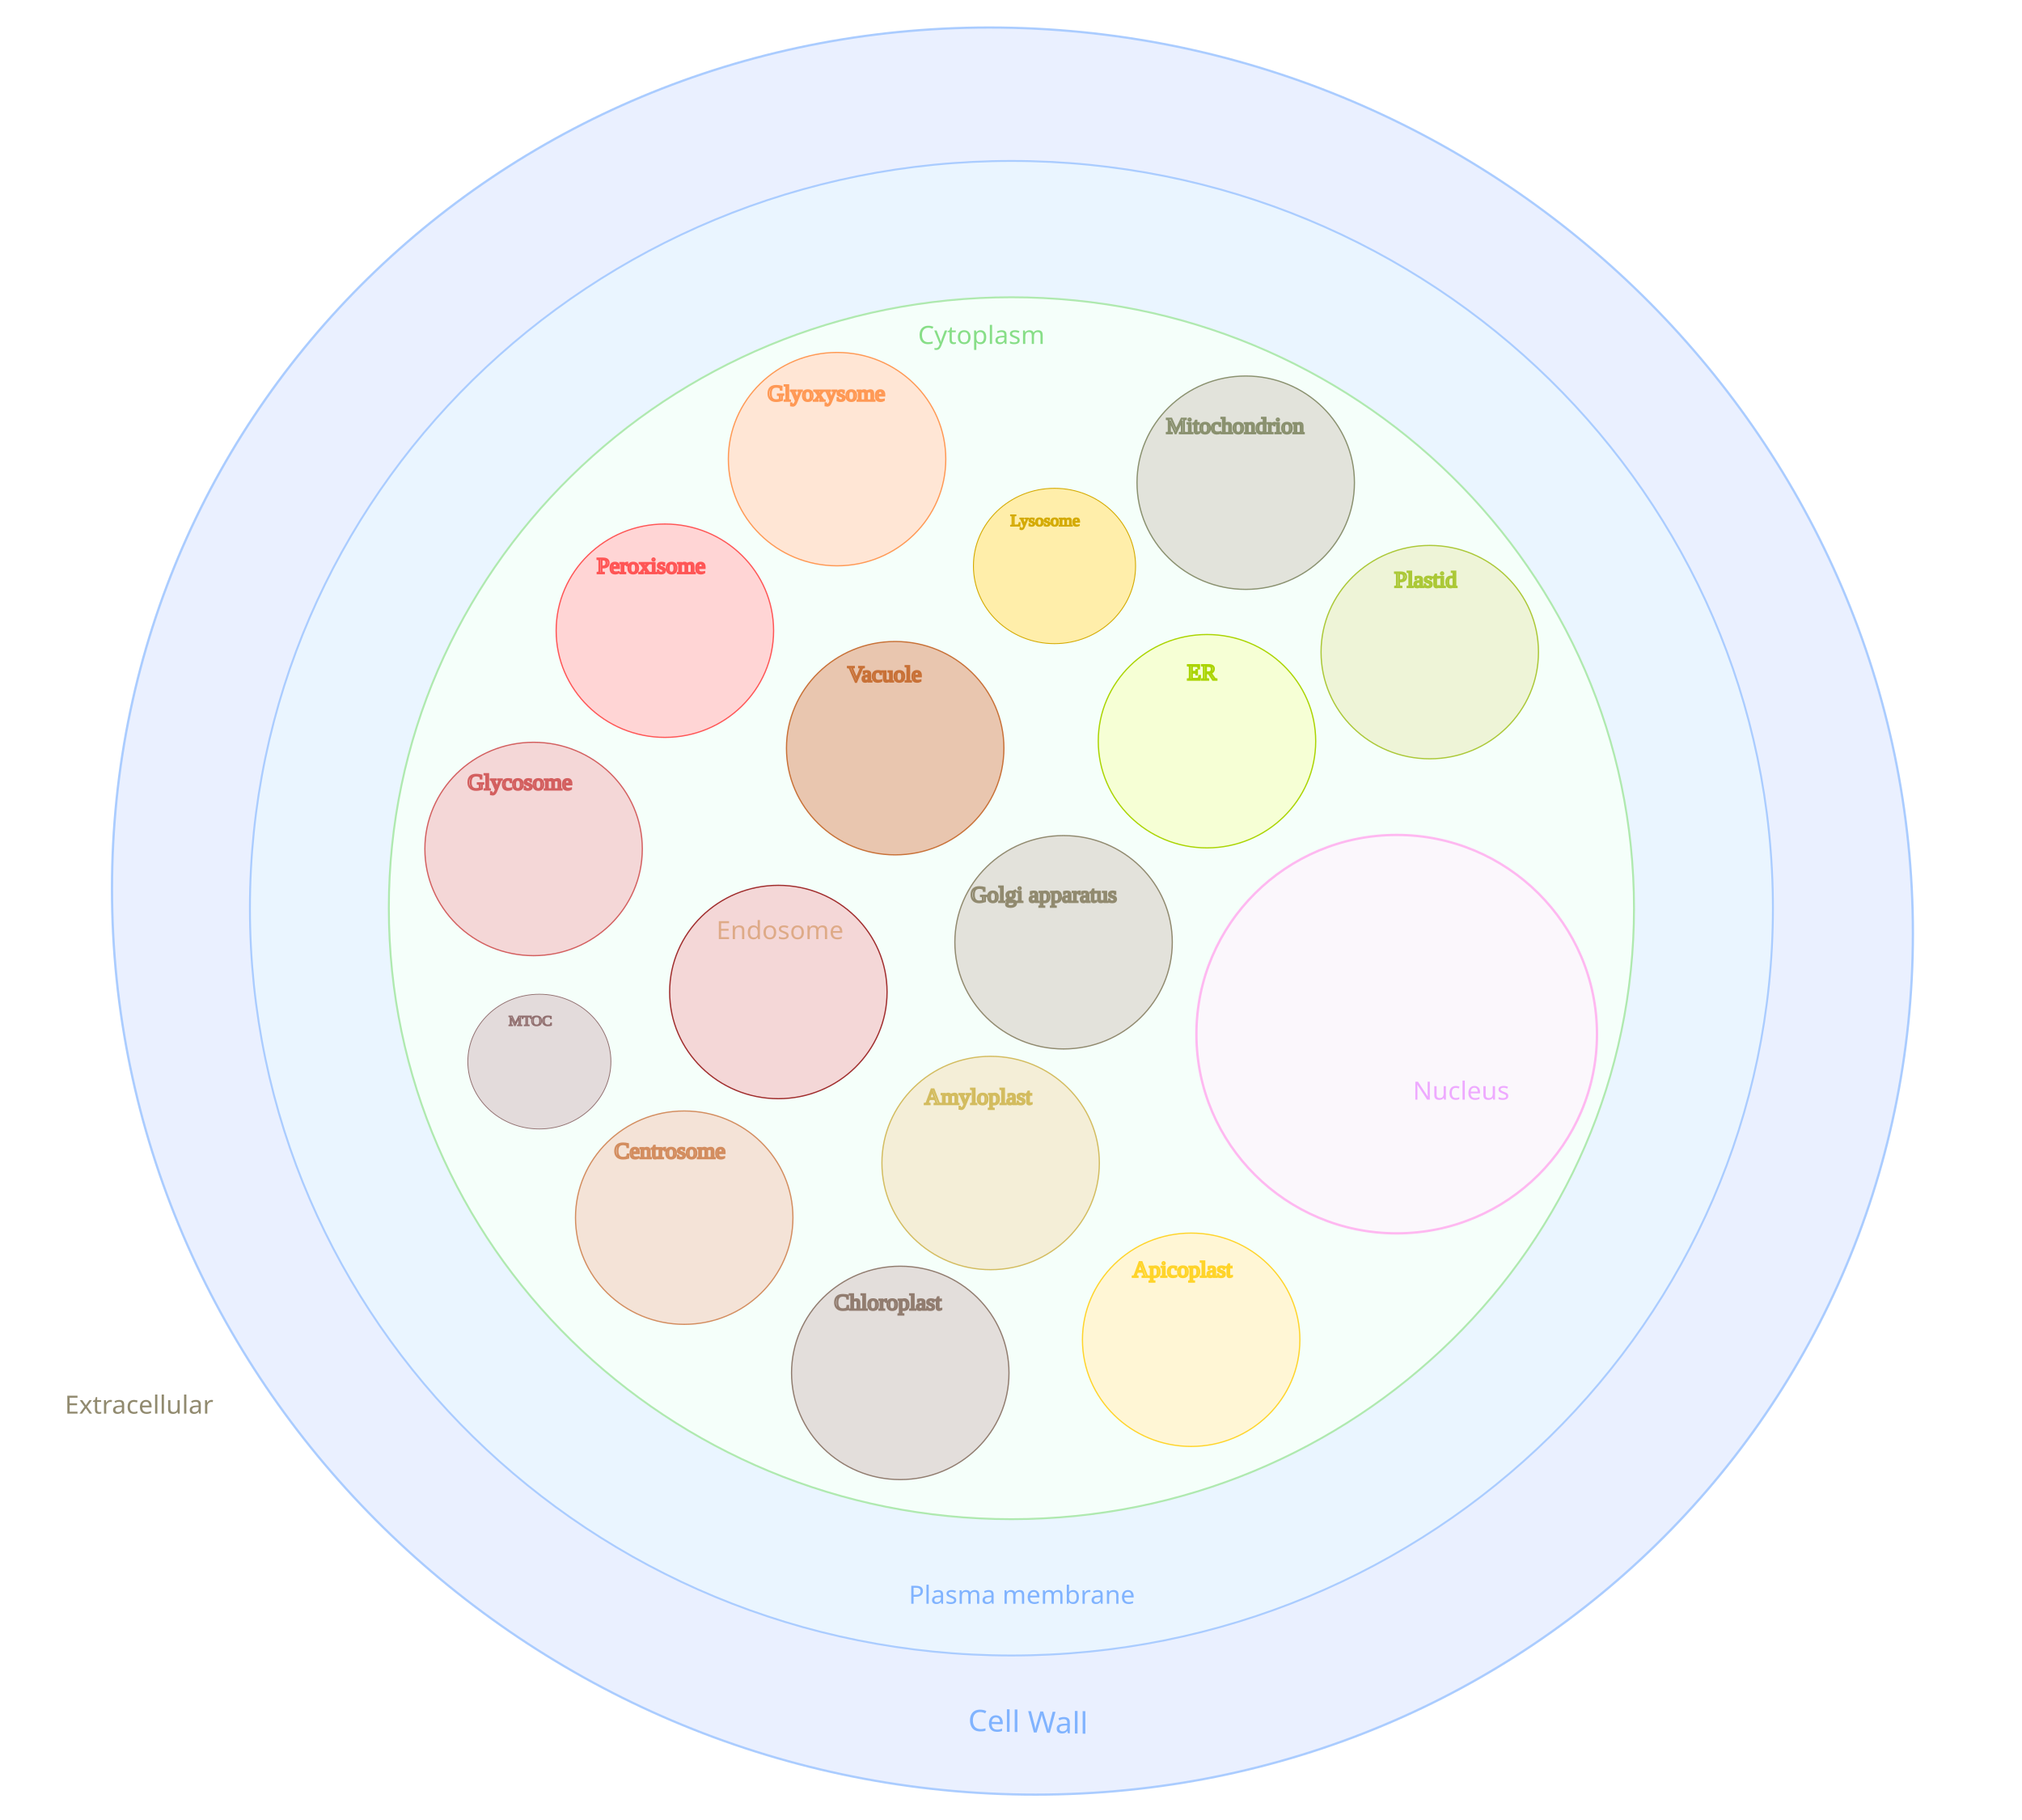
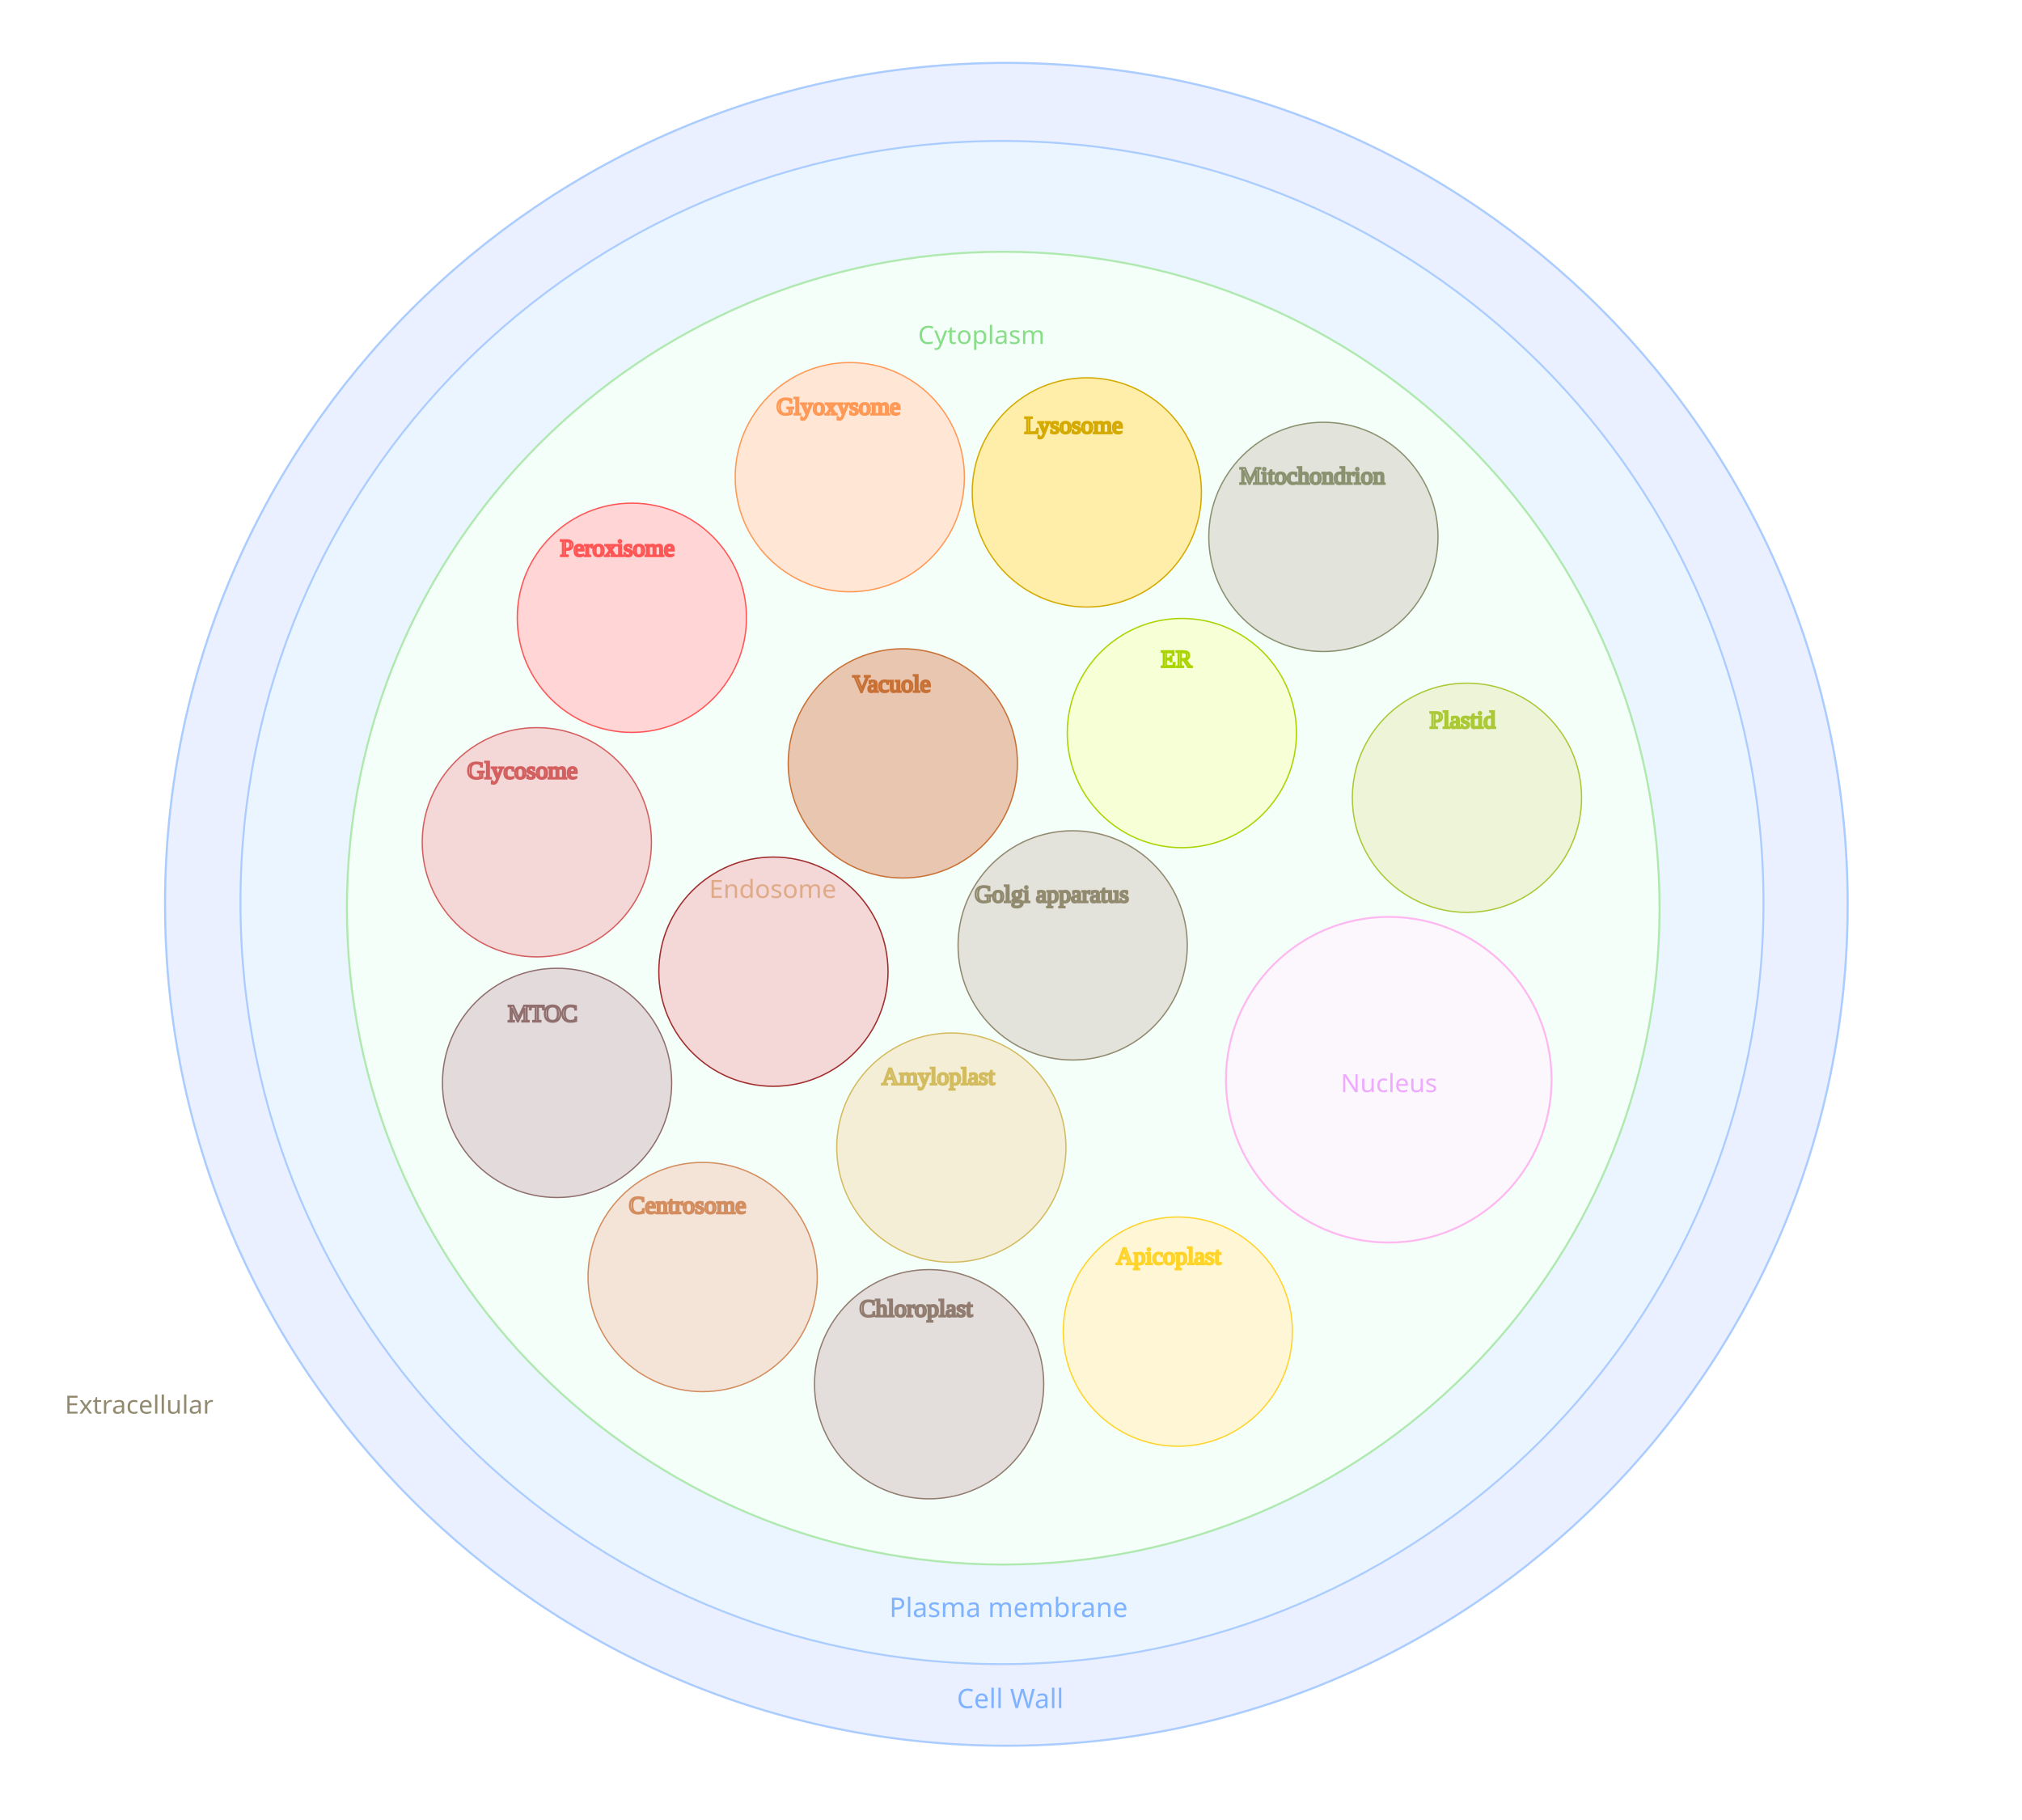
<svg xmlns="http://www.w3.org/2000/svg" width="1000" height="900" viewBox="0 0 1000 900" version="1.1" id="SVGRoot">
  <defs id="defs877" />
  <g id="cell_group" transform="translate(0,100)">
-     <g transform="matrix(1.121692,0.02767606,0,1.100156,52.03865,-100.6004)" class="group_component" id="cell_wall_group">
-       <circle style="fill:#eaf0ff;fill-opacity:1;stroke:#aaccff;stroke-width:1;stroke-miterlimit:4;stroke-dasharray:none;stroke-opacity:1" id="cell_wall" cx="400" cy="400" r="397.012" />
-       <text id="text3970" y="768.959" x="380.476" style="font-style:normal;font-weight:normal;font-size:16px;line-height:1.25;font-family:sans-serif;letter-spacing:0px;word-spacing:0px;fill:#80b3ff;fill-opacity:1;stroke:none" xml:space="preserve">
-         <tspan style="font-style:normal;font-variant:normal;font-weight:normal;font-stretch:normal;font-size:13.333px;font-family:'Ubuntu Condensed';-inkscape-font-specification:'Ubuntu Condensed, ';fill:#80b3ff" y="768.959" x="380.476" id="tspan3968">Cell Wall</tspan>
+     <g class="group_component" id="cell_wall_group" transform="translate(-0.585786,-0.242641)">
+       <circle style="fill:#eaf0ff;fill-opacity:1;stroke:#aaccff;stroke-width:1.04;stroke-miterlimit:4;stroke-dasharray:none;stroke-opacity:1" id="cell_wall" cx="498.288" cy="347.431" r="416.084" />
+       <text id="text3970" y="744.917" x="473.814" style="font-style:normal;font-weight:normal;font-size:16px;line-height:1.25;font-family:sans-serif;letter-spacing:0px;word-spacing:0px;fill:#80b3ff;fill-opacity:1;stroke:none" xml:space="preserve">
+         <tspan style="font-style:normal;font-variant:normal;font-weight:normal;font-stretch:normal;font-size:13.333px;font-family:'Ubuntu Condensed';-inkscape-font-specification:'Ubuntu Condensed, ';fill:#80b3ff" y="744.917" x="473.814" id="tspan3968">Cell Wall</tspan>
      </text>
    </g>
-     <g id="plasma_membrane_group" class="group_component" transform="matrix(0.9485976,0,0,0.9307852,120.7683,-23.19415)">
-       <circle r="397.012" cy="400" cx="400" id="plasma_membrane" style="fill:#eaf5ff;fill-opacity:1;stroke:#aaccff;stroke-width:1;stroke-miterlimit:4;stroke-dasharray:none;stroke-opacity:1" />
-       <text xml:space="preserve" style="font-style:normal;font-weight:normal;font-size:16px;line-height:1.25;font-family:sans-serif;letter-spacing:0px;word-spacing:0px;fill:#80b3ff;fill-opacity:1;stroke:none" x="346.488" y="769.512" id="text885">
-         <tspan id="tspan883" x="346.488" y="769.512" style="font-style:normal;font-variant:normal;font-weight:normal;font-stretch:normal;font-size:13.333px;font-family:'Ubuntu Condensed';-inkscape-font-specification:'Ubuntu Condensed, ';fill:#80b3ff">Plasma membrane</tspan>
+     <g id="plasma_membrane_group" class="group_component" transform="translate(0,-2)">
+       <circle cy="348.318" cx="495.533" id="plasma_membrane" style="fill:#eaf5ff;fill-opacity:1;stroke:#aaccff;stroke-width:0.94;stroke-miterlimit:4;stroke-dasharray:none;stroke-opacity:1" r="376.609" />
+       <text xml:space="preserve" style="font-style:normal;font-weight:normal;font-size:16px;line-height:1.25;font-family:sans-serif;letter-spacing:0px;word-spacing:0px;fill:#80b3ff;fill-opacity:1;stroke:none" x="439.826" y="701.63" id="text885">
+         <tspan id="tspan883" x="439.826" y="701.63" style="font-style:normal;font-variant:normal;font-weight:normal;font-stretch:normal;font-size:13.333px;font-family:'Ubuntu Condensed';-inkscape-font-specification:'Ubuntu Condensed, ';fill:#80b3ff">Plasma membrane</tspan>
      </text>
    </g>
-     <g id="cytoplasm_group" class="group_component" transform="matrix(0.9485976,0,0,0.9307852,120.7683,-23.19415)" style="stroke:#afe9af">
+     <g id="cytoplasm_group" class="group_component" style="stroke:#afe9af" transform="translate(96.16652,-50.91169)">
      <circle r="324.592" cy="400" cx="400" id="cytoplasm" style="opacity:1;fill:#f5fffa;fill-opacity:1;stroke:#afe9af;stroke-width:1;stroke-miterlimit:4;stroke-dasharray:none;stroke-opacity:1">
        </circle>
    </g>
-     <g id="nucleus_group" class="group_component" transform="matrix(1.230091,0,0,1.223363,-52.00617,-13.02046)">
+     <g id="nucleus_group" class="group_component" transform="translate(83,87)">
      <circle r="80.524" cy="346.921" cx="603.822" id="nucleus" style="fill:#fbf7fc;fill-opacity:1;stroke:#ffafef;stroke-width:0.953;stroke-miterlimit:4;stroke-dasharray:none;stroke-opacity:0.875" />
+       <text xml:space="preserve" style="font-style:normal;font-weight:normal;font-size:15.034px;line-height:1.25;font-family:sans-serif;letter-spacing:0px;word-spacing:0px;fill:#eeaaff;fill-opacity:1;stroke:none;stroke-width:0.94" x="574.574" y="356.405" id="text889" transform="scale(1.009523,0.9905667)">
+         <tspan id="tspan887" x="574.574" y="356.405" style="font-style:normal;font-variant:normal;font-weight:normal;font-stretch:normal;font-size:12.529px;font-family:'Ubuntu Condensed';-inkscape-font-specification:'Ubuntu Condensed, ';fill:#eeaaff;stroke-width:0.94">Nucleus</tspan>
+       </text>
    </g>
-     <g id="endosome_group" class="group_component" transform="matrix(0.9485976,0,0,0.9307852,195.6986,-4.564987)" style="stroke:#a02c2c;fill:#f4d7d7">
+     <g id="endosome_group" class="group_component" style="fill:#f4d7d7;stroke:#a02c2c" transform="translate(183,-44)">
      <circle r="56.68" cy="424.5" cx="199.5" id="endosome" style="fill:#f4d7d7;fill-opacity:1;stroke:#a02c2c;stroke-width:0.64;stroke-miterlimit:4;stroke-dasharray:none;stroke-opacity:1" />
+       <text xml:space="preserve" style="font-style:normal;font-weight:normal;font-size:15.034px;line-height:1.25;font-family:sans-serif;letter-spacing:0px;word-spacing:0px;fill:#deaa87;fill-opacity:1;stroke:none;stroke-width:0.94" x="166.104" y="391.731" id="text893" transform="scale(1.009523,0.9905667)">
+         <tspan id="tspan891" x="166.104" y="391.731" style="font-style:normal;font-variant:normal;font-weight:normal;font-stretch:normal;font-size:12.529px;font-family:'Ubuntu Condensed';-inkscape-font-specification:'Ubuntu Condensed, ';fill:#deaa87;stroke-width:0.94">Endosome</tspan>
+       </text>
    </g>
-     <g transform="matrix(0.9485976,0,0,0.9307852,217.3604,-348.5559)" class="group_component" id="glyoxysome_group" style="fill:#ffe6d5;stroke:#ff9955">
+     <g class="group_component" id="glyoxysome_group" style="fill:#ffe6d5;stroke:#ff9955" transform="translate(213,-375)">
      <circle style="fill:#ffe6d5;fill-opacity:1;stroke:#ff9955;stroke-width:0.64;stroke-miterlimit:4;stroke-dasharray:none;stroke-opacity:1" id="glyoxysome" cx="207.278" cy="510.964" r="56.68" />
      <text id="text4066" x="171" y="480" style="fill:#ffe6d5;stroke:#ff9955">
        <tspan id="tspan4070" style="fill:#ffe6d5;stroke:#ff9955">Glyoxysome</tspan>
      </text>
    </g>
-     <g id="peroxisome_group" class="group_component" transform="matrix(0.9485976,0,0,0.9307852,139.5754,-267.0029)" style="fill:#ffd5d5;stroke:#ff5555">
+     <g id="peroxisome_group" class="group_component" style="fill:#ffd5d5;stroke:#ff5555" transform="translate(113,-309)">
      <circle r="56.68" cy="514.5" cx="199.5" id="peroxisome" style="fill:#ffd5d5;fill-opacity:1;stroke:#ff5555;stroke-width:0.64;stroke-miterlimit:4;stroke-dasharray:none;stroke-opacity:1" />
      <text y="484" x="164" id="text4074" style="fill:#ffd5d5;stroke:#ff5555">
        <tspan id="tspan4072" style="fill:#ffd5d5;stroke:#ff5555">Peroxisome</tspan>
      </text>
    </g>
-     <g transform="matrix(0.9485976,0,0,0.9307852,74.6471,-159.0706)" class="group_component" id="glycosome_group" style="fill:#f4d7d7;stroke:#d35f5f">
+     <g class="group_component" id="glycosome_group" style="fill:#f4d7d7;stroke:#d35f5f" transform="translate(66,-198)">
      <circle style="fill:#f4d7d7;fill-opacity:1;stroke:#d35f5f;stroke-width:0.64;stroke-miterlimit:4;stroke-dasharray:none;stroke-opacity:1" id="glycosome" cx="199.5" cy="514.5" r="56.68" />
      <text id="text4084" x="165" y="483" style="fill:#f4d7d7;stroke:#d35f5f">
        <tspan id="tspan4082" style="fill:#f4d7d7;stroke:#d35f5f">Glycosome</tspan>
      </text>
    </g>
-     <g id="mtoc_group" class="group_component" transform="matrix(0.6241486,0,0,0.5877958,142.2304,122.5487)" style="fill:#e3dbdb;stroke:#916f6f">
+     <g id="mtoc_group" class="group_component" style="fill:#e3dbdb;stroke:#916f6f" transform="translate(76,-79)">
      <circle r="56.68" cy="514.5" cx="199.5" id="mtoc" style="fill:#e3dbdb;fill-opacity:1;stroke:#916f6f;stroke-width:0.64;stroke-miterlimit:4;stroke-dasharray:none;stroke-opacity:1" />
      <text y="484.167" x="175.159" id="text4090" style="fill:#e3dbdb;stroke:#916f6f">
        <tspan id="tspan4088" style="fill:#e3dbdb;stroke:#916f6f">MTOC</tspan>
      </text>
    </g>
-     <g transform="matrix(0.9485976,0,0,0.9307852,149.1423,23.25174)" class="group_component" id="centrosome_group" style="fill:#f4e3d7;stroke:#d38d5f">
+     <g class="group_component" id="centrosome_group" style="fill:#f4e3d7;stroke:#d38d5f" transform="translate(148,17)">
      <circle style="fill:#f4e3d7;fill-opacity:1;stroke:#d38d5f;stroke-width:0.64;stroke-miterlimit:4;stroke-dasharray:none;stroke-opacity:1" id="centrosome" cx="199.5" cy="514.5" r="56.68" />
      <text id="text4096" x="163" y="483" style="fill:#f4e3d7;stroke:#d38d5f">
        <tspan id="tspan4094" style="fill:#f4e3d7;stroke:#d38d5f">Centrosome</tspan>
      </text>
    </g>
-     <g id="chloroplast_group" class="group_component" transform="matrix(0.9485976,0,0,0.9307852,255.9928,100.0184)" style="fill:#e3dedb;stroke:#917c6f">
+     <g id="chloroplast_group" class="group_component" style="fill:#e3dedb;stroke:#917c6f" transform="translate(260,70)">
      <circle r="56.68" cy="514.5" cx="199.5" id="chloroplast" style="fill:#e3dedb;fill-opacity:1;stroke:#917c6f;stroke-width:0.64;stroke-miterlimit:4;stroke-dasharray:none;stroke-opacity:1" />
      <text y="481" x="165" id="text4102" style="fill:#e3dedb;stroke:#917c6f">
        <tspan id="tspan4100" style="fill:#e3dedb;stroke:#917c6f">Chloroplast</tspan>
      </text>
    </g>
-     <g transform="matrix(0.9485976,0,0,0.9307852,399.8581,83.62906)" class="group_component" id="apicoplast_group" style="fill:#fff6d5;stroke:#ffd42a">
+     <g class="group_component" id="apicoplast_group" style="fill:#fff6d5;stroke:#ffd42a" transform="translate(383,44)">
      <circle style="fill:#fff6d5;fill-opacity:1;stroke:#ffd42a;stroke-width:0.64;stroke-miterlimit:4;stroke-dasharray:none;stroke-opacity:1" id="apicoplast" cx="199.5" cy="514.5" r="56.68" />
      <text id="text4114" x="168.892" y="481.149" style="fill:#fff6d5;stroke:#ffd42a">
        <tspan id="tspan4112" style="fill:#fff6d5;stroke:#ffd42a">Apicoplast</tspan>
      </text>
    </g>
-     <g id="amyloplast_group" class="group_component" transform="matrix(0.9485976,0,0,0.9307852,300.681,-3.779788)" style="fill:#f4eed7;stroke:#d3bc5f">
+     <g id="amyloplast_group" class="group_component" style="fill:#f4eed7;stroke:#d3bc5f" transform="translate(271,-47)">
      <circle r="56.68" cy="514.5" cx="199.5" id="amyloplast" style="fill:#f4eed7;fill-opacity:1;stroke:#d3bc5f;stroke-width:0.64;stroke-miterlimit:4;stroke-dasharray:none;stroke-opacity:1" />
      <text y="483.297" x="165" id="text4120" style="fill:#f4eed7;stroke:#d3bc5f">
        <tspan id="tspan4118" style="fill:#f4eed7;stroke:#d3bc5f">Amyloplast</tspan>
      </text>
    </g>
-     <g transform="matrix(0.9485976,0,0,0.9307852,253.4813,-208.9154)" class="group_component" id="vacuole_group" style="stroke:#c87137;fill:#e9c6af">
+     <g class="group_component" id="vacuole_group" style="fill:#e9c6af;stroke:#c87137" transform="translate(247,-237)">
      <circle style="fill:#e9c6af;fill-opacity:1;stroke:#c87137;stroke-width:0.64;stroke-miterlimit:4;stroke-dasharray:none;stroke-opacity:1" id="vacuole" cx="199.5" cy="514.5" r="56.68" />
      <text id="text4134" x="174.675" y="479.149" style="fill:#e9c6af;stroke:#c87137">
        <tspan id="tspan4132" style="fill:#e9c6af;stroke:#c87137">Vacuole</tspan>
      </text>
    </g>
-     <g id="lysosome_group" class="group_component" transform="matrix(0.7073349,0,0,0.6776311,380.4002,-168.7623)" style="fill:#ffeeaa;stroke:#d4aa00">
+     <g id="lysosome_group" class="group_component" style="fill:#ffeeaa;stroke:#d4aa00" transform="translate(338,-371)">
      <circle r="56.68" cy="514.5" cx="199.5" id="lysosome" style="fill:#ffeeaa;fill-opacity:1;stroke:#d4aa00;stroke-width:0.64;stroke-miterlimit:4;stroke-dasharray:none;stroke-opacity:1" />
      <text y="485.241" x="168.636" id="text4140" style="fill:#ffeeaa;stroke:#d4aa00">
        <tspan id="tspan4138" style="fill:#ffeeaa;stroke:#d4aa00">Lysosome</tspan>
      </text>
    </g>
-     <g transform="matrix(0.9485976,0,0,0.9307852,426.8377,-340.1929)" class="group_component" id="mitochondrion_group" style="fill:#e2e3db;stroke:#8a916f">
+     <g class="group_component" id="mitochondrion_group" style="fill:#e2e3db;stroke:#8a916f" transform="translate(455,-349)">
      <circle style="fill:#e2e3db;fill-opacity:1;stroke:#8a916f;stroke-width:0.64;stroke-miterlimit:4;stroke-dasharray:none;stroke-opacity:1" id="mitochondrion" cx="199.5" cy="514.5" r="56.68" />
      <text id="text4148" x="158" y="488.297" style="fill:#e2e3db;stroke:#8a916f">
        <tspan id="tspan4146" style="fill:#e2e3db;stroke:#8a916f">Mitochondrion</tspan>
      </text>
    </g>
-     <g id="plastid_group" class="group_component" transform="matrix(0.9485976,0,0,0.9307852,517.8608,-256.4128)" style="fill:#eef4d7;stroke:#abc837">
+     <g id="plastid_group" class="group_component" style="fill:#eef4d7;stroke:#abc837" transform="translate(526,-220)">
      <circle r="56.68" cy="514.5" cx="199.5" id="plastid" style="fill:#eef4d7;fill-opacity:1;stroke:#abc837;stroke-width:0.64;stroke-miterlimit:4;stroke-dasharray:none;stroke-opacity:1" />
      <text y="480" x="181" id="text4154" style="fill:#eef4d7;stroke:#abc837">
        <tspan id="tspan4152" style="fill:#eef4d7;stroke:#abc837">Plastid</tspan>
      </text>
    </g>
-     <g transform="matrix(0.9485976,0,0,0.9307852,407.6798,-212.3606)" class="group_component" id="endoplasmic_reticulum_group" style="fill:#f6ffd5;stroke:#aad400">
+     <g class="group_component" id="endoplasmic_reticulum_group" style="fill:#f6ffd5;stroke:#aad400" transform="translate(385,-252)">
      <circle style="fill:#f6ffd5;fill-opacity:1;stroke:#aad400;stroke-width:0.64;stroke-miterlimit:4;stroke-dasharray:none;stroke-opacity:1" id="endoplasmic_reticulum" cx="199.5" cy="514.5" r="56.68" />
      <text id="text4160" x="189.161" y="481.884" style="fill:#f6ffd5;stroke:#aad400">
        <tspan id="tspan4158" style="fill:#f6ffd5;stroke:#aad400">ER</tspan>
      </text>
    </g>
-     <g id="golgi_apparatus_group" class="group_component" transform="matrix(0.9485976,0,0,0.9307852,336.7556,-112.933)" style="fill:#e3e2db;stroke:#918a6f">
+     <g id="golgi_apparatus_group" class="group_component" style="fill:#e3e2db;stroke:#918a6f" transform="translate(331,-147)">
      <circle r="56.68" cy="514.5" cx="199.5" id="golgi_apparatus" style="fill:#e3e2db;fill-opacity:1;stroke:#918a6f;stroke-width:0.64;stroke-miterlimit:4;stroke-dasharray:none;stroke-opacity:1" />
      <text y="493.149" x="151" id="text4166" style="fill:#e3e2db;stroke:#918a6f">
        <tspan id="tspan4164" style="fill:#e3e2db;stroke:#918a6f">Golgi apparatus</tspan>
      </text>
    </g>
-     <text xml:space="preserve" style="font-style:normal;font-weight:normal;font-size:15.034px;line-height:1.25;font-family:sans-serif;letter-spacing:0px;word-spacing:0px;fill:#eeaaff;fill-opacity:1;stroke:none;stroke-width:0.94" x="692.145" y="448.003" id="text889" transform="scale(1.009523,0.9905667)">
-       <tspan id="tspan887" x="692.145" y="448.003" style="font-style:normal;font-variant:normal;font-weight:normal;font-stretch:normal;font-size:12.529px;font-family:'Ubuntu Condensed';-inkscape-font-specification:'Ubuntu Condensed, ';fill:#eeaaff;stroke-width:0.94">Nucleus</tspan>
-     </text>
-     <text xml:space="preserve" style="font-style:normal;font-weight:normal;font-size:15.034px;line-height:1.25;font-family:sans-serif;letter-spacing:0px;word-spacing:0px;fill:#deaa87;fill-opacity:1;stroke:none;stroke-width:0.94" x="350.935" y="367.87" id="text893" transform="scale(1.009523,0.9905667)">
-       <tspan id="tspan891" x="350.935" y="367.87" style="font-style:normal;font-variant:normal;font-weight:normal;font-stretch:normal;font-size:12.529px;font-family:'Ubuntu Condensed';-inkscape-font-specification:'Ubuntu Condensed, ';fill:#deaa87;stroke-width:0.94">Endosome</tspan>
-     </text>
    <text xml:space="preserve" style="font-style:normal;font-weight:normal;font-size:15.034px;line-height:1.25;font-family:sans-serif;letter-spacing:0px;word-spacing:0px;fill:#000000;fill-opacity:1;stroke:none;stroke-width:0.94" x="449.732" y="70.736" id="text907" transform="scale(1.009523,0.9905667)">
      <tspan id="tspan905" x="449.732" y="70.736" style="font-style:normal;font-variant:normal;font-weight:normal;font-stretch:normal;font-size:12.529px;font-family:'Ubuntu Condensed';-inkscape-font-specification:'Ubuntu Condensed, ';fill:#87de87;stroke-width:0.94">Cytoplasm</tspan>
    </text>
    <text xml:space="preserve" style="font-style:normal;font-weight:normal;font-size:15.034px;line-height:1.25;font-family:sans-serif;letter-spacing:0px;word-spacing:0px;fill:#000000;fill-opacity:1;stroke:none;stroke-width:0.94" x="31.761" y="604.751" id="text911" transform="scale(1.009523,0.9905667)">
      <tspan id="tspan909" x="31.761" y="604.751" style="font-style:normal;font-variant:normal;font-weight:normal;font-stretch:normal;font-size:12.529px;font-family:'Ubuntu Condensed';-inkscape-font-specification:'Ubuntu Condensed, ';fill:#918a6f;stroke-width:0.94">Extracellular</tspan>
    </text>
  </g>
</svg>
